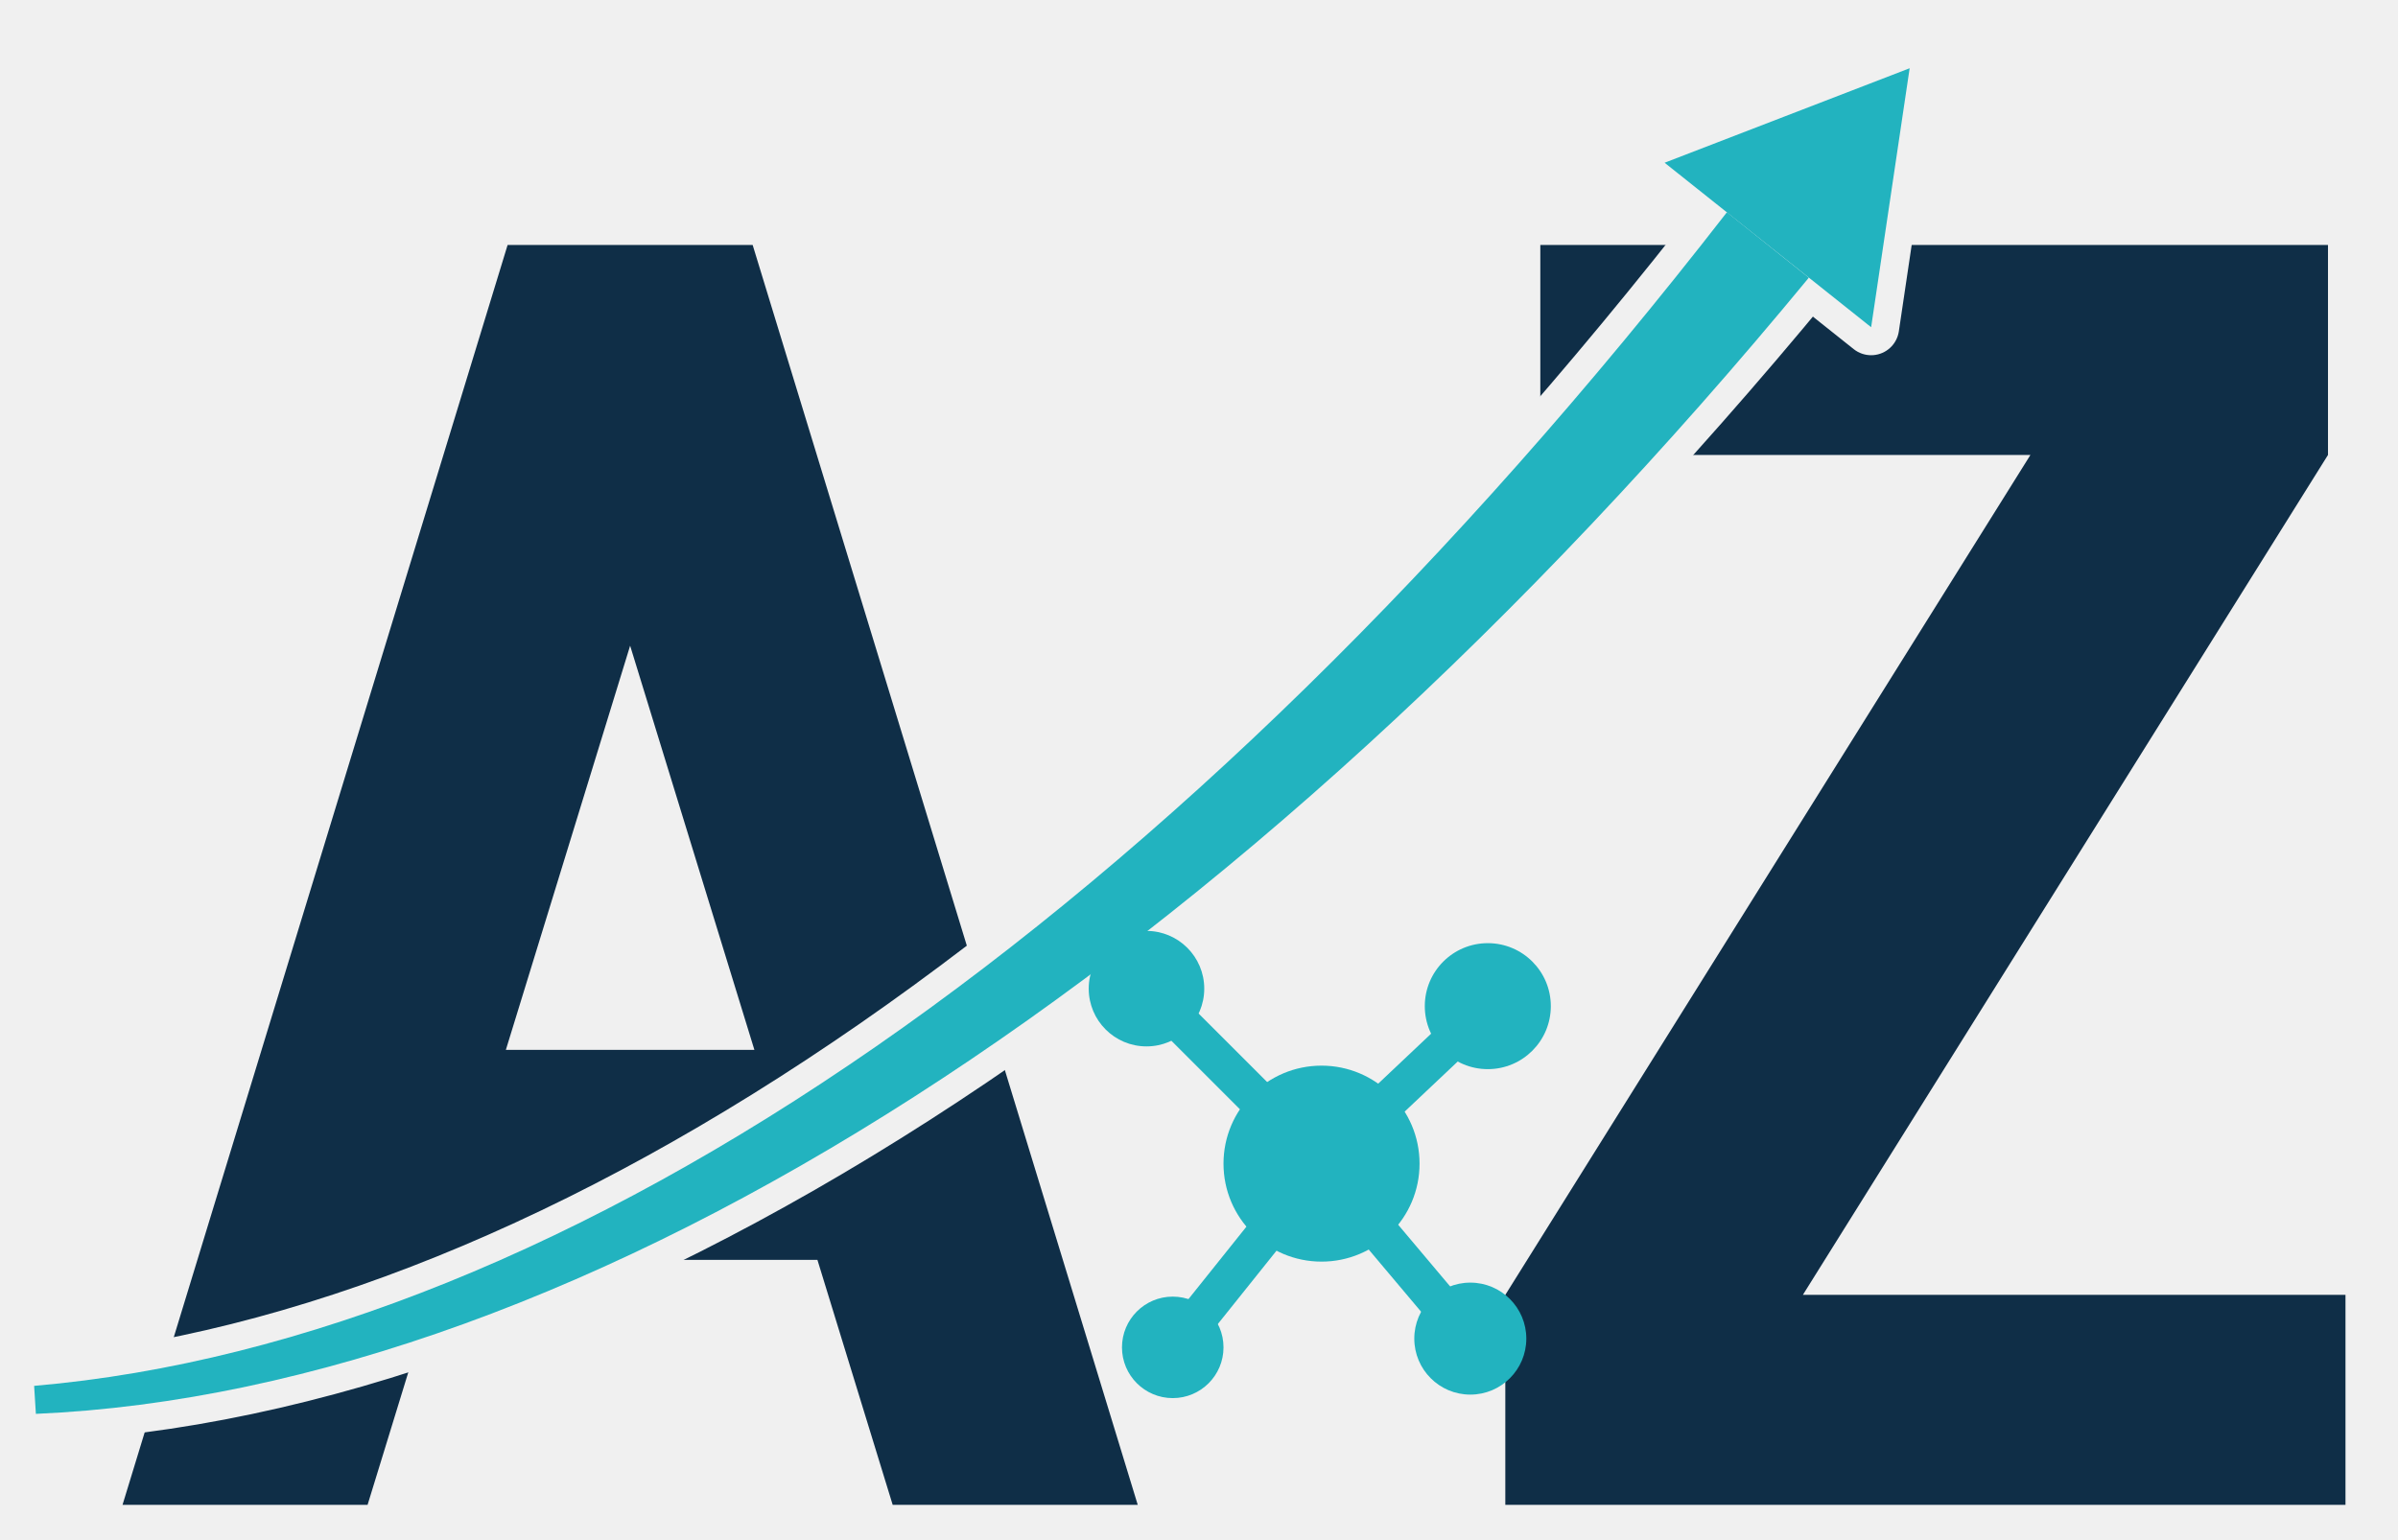
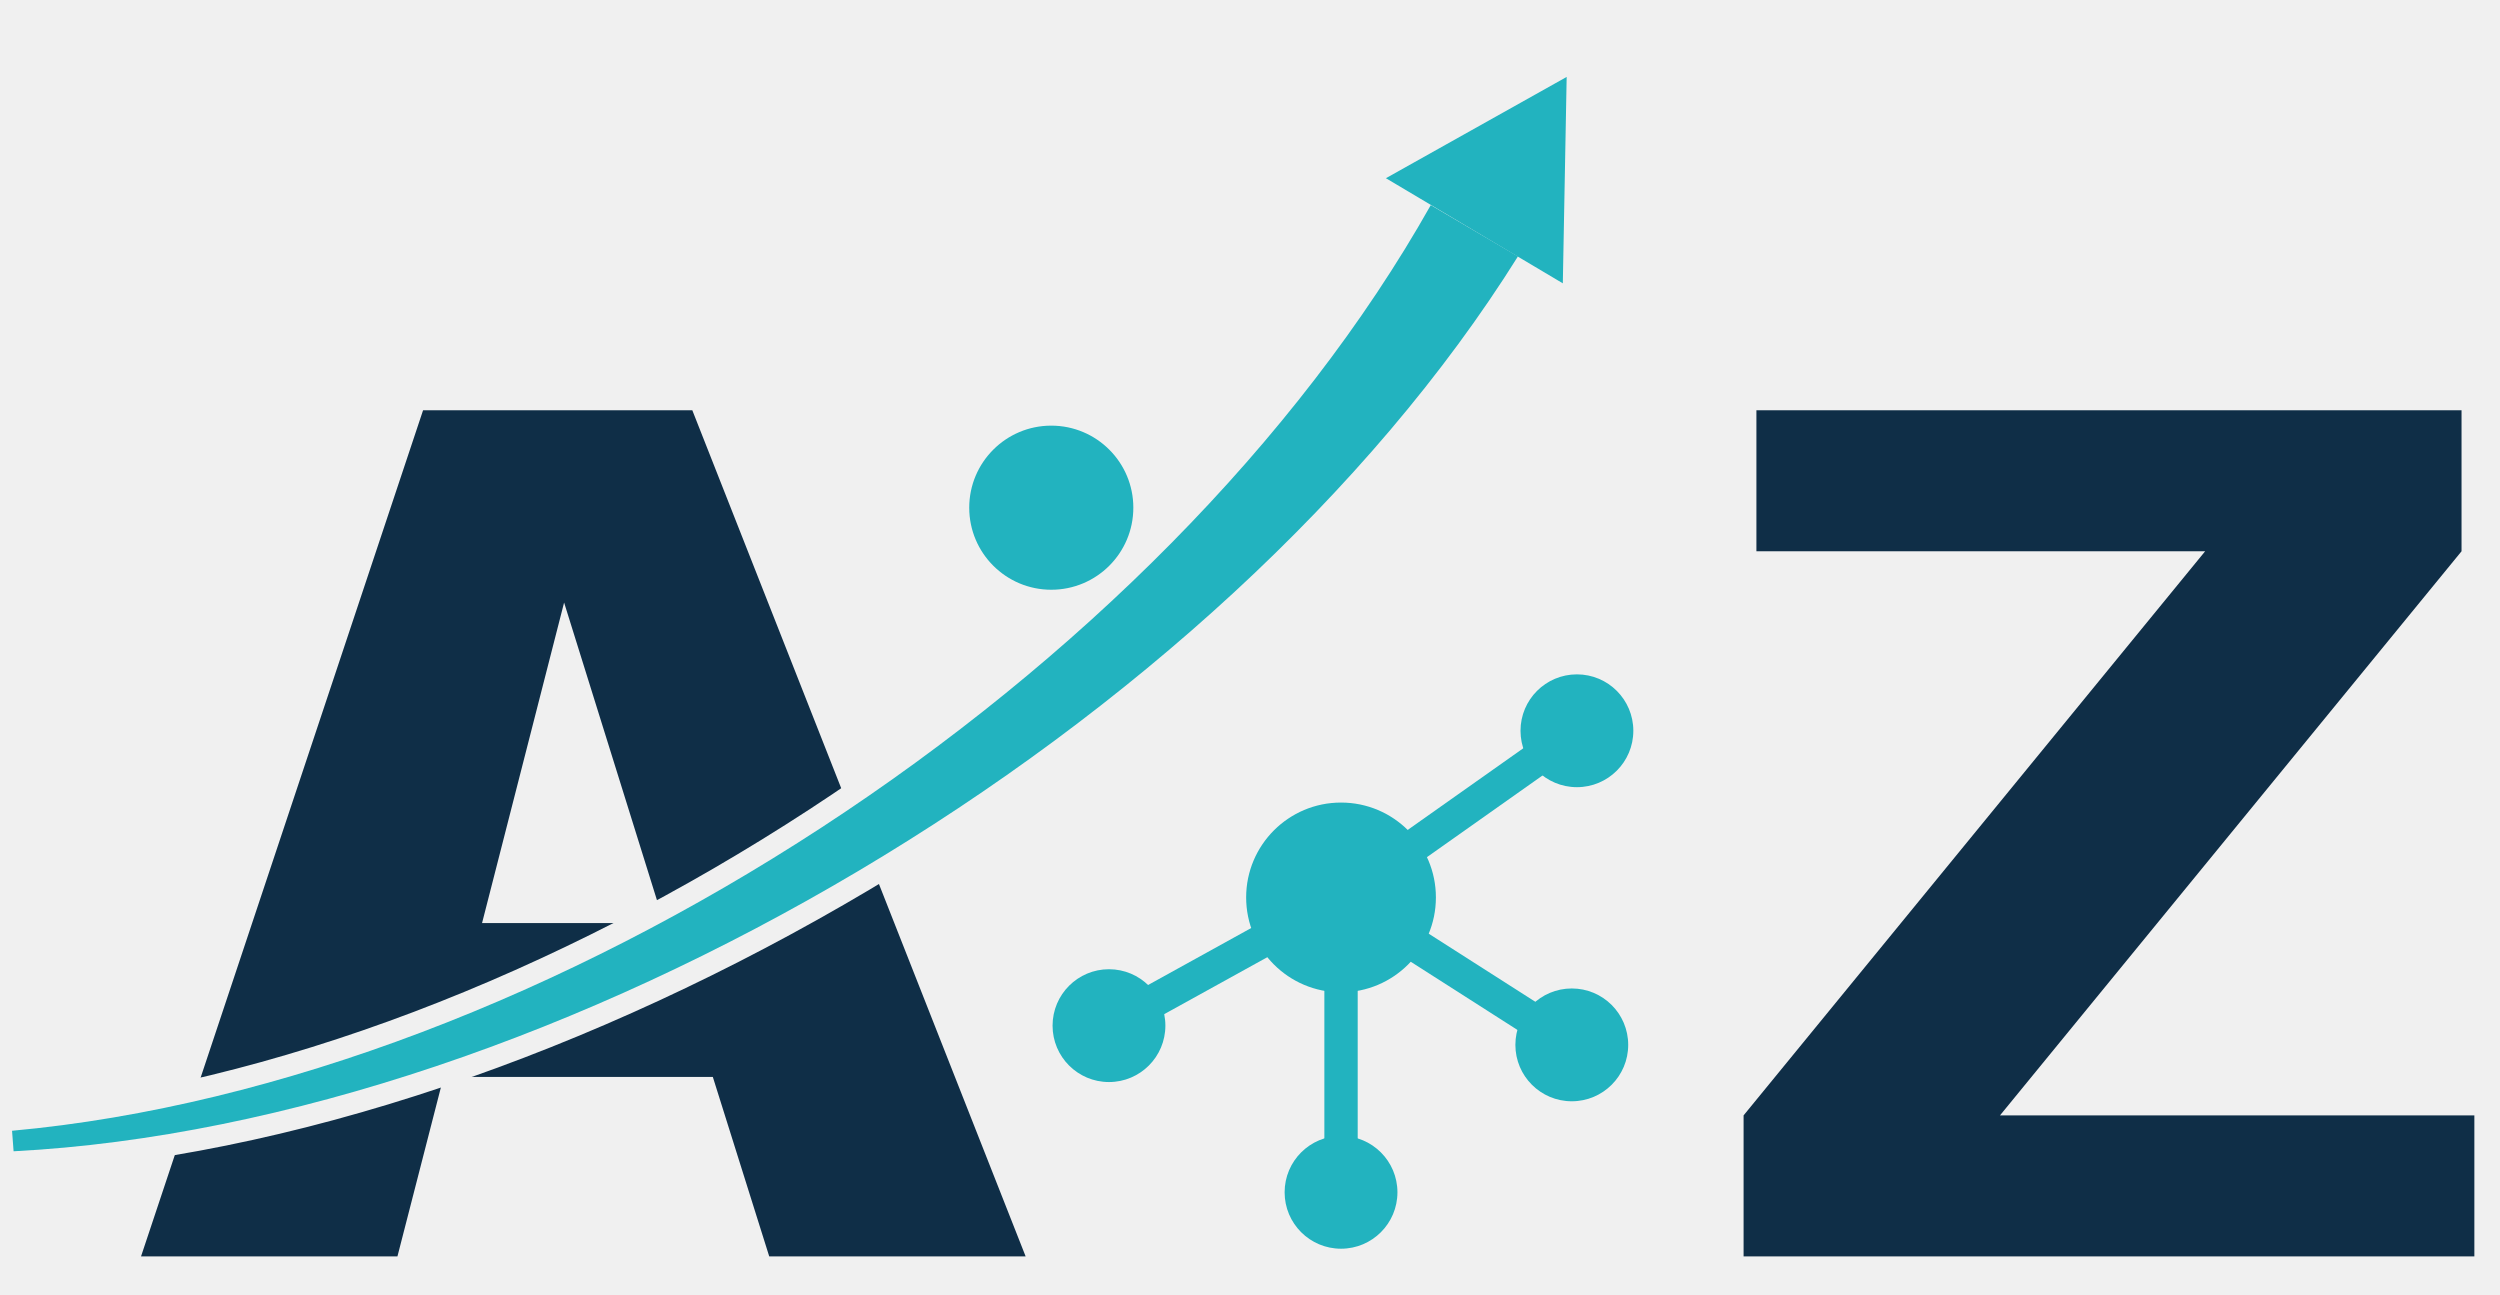
- <svg xmlns="http://www.w3.org/2000/svg" viewBox="-5 0 137 88" role="img" aria-label="A-Z Sarl">
+ <svg xmlns="http://www.w3.org/2000/svg" viewBox="-3 0 195 101" role="img" aria-label="A-Z Sarl">
  <defs>
-     <mask id="azm-c" maskUnits="userSpaceOnUse" x="-5" y="0" width="137" height="88">
-       <rect x="-5" y="0" width="137" height="88" fill="#fff" />
-       <path d="M-3.05 79.2C27.55 76.57 62.31 52.51 93.66 12.13L98.34 15.87C65.69 55.49 28.45 79.43-2.95 80.8Z" fill="#000" stroke="#000" stroke-width="3.2" stroke-linejoin="round" />
-       <path d="M104.1 3.9 90.1 9.3l11.8 9.4Z" fill="#000" stroke="#000" stroke-width="3.2" stroke-linejoin="round" />
+     <mask id="azm-c" maskUnits="userSpaceOnUse" x="-3" y="0" width="195" height="101">
+       <rect x="-3" y="0" width="195" height="101" fill="#fff" />
+       <path d="M-2.06 88.2C39.6 84.4 87.75 53 108.6 16L115.4 20C92.25 57 40.4 87.6-1.94 89.8Z" fill="#000" stroke="#000" stroke-width="3.4" stroke-linejoin="round" />
+       <path d="M119.2 6 105.1 13.9l13.8 8.2Z" fill="#000" stroke="#000" stroke-width="3.4" stroke-linejoin="round" />
    </mask>
  </defs>
  <g fill="#0F2E47" mask="url(#azm-c)">
-     <path fill-rule="evenodd" d="M2 86 24 14h14l22 72H46l-4.3-14H20.3L16 86Zm21.9-26h14.2L31 36.9Z" />
-     <path d="M83 14h45v12L98 74h31v12H81V74l30-48H83Z" />
+     <path fill-rule="evenodd" d="M8 98 30 32h21l26 66H57l-4.4-14H31.6L28 98Zm26.6-26h14.2L41 47Z" />
+     <path d="M134 32h55v11l-36 44h37v11h-57V87l36-44h-35Z" />
  </g>
  <g fill="#22B3BF">
-     <path d="M-3.05 79.2C27.55 76.57 62.31 52.51 93.66 12.13L98.34 15.87C65.69 55.49 28.45 79.43-2.95 80.8Z" />
-     <path d="M104.1 3.9 90.1 9.3l11.8 9.4Z" />
-     <path d="M70.5 66.5 61 57m9.5 9.5 9-8.5m-9 8.5-8 10m8-10 8 9.5" fill="none" stroke="#22B3BF" stroke-width="2.2" stroke-linecap="round" />
-     <circle cx="70.5" cy="66.5" r="5.6" />
-     <circle cx="60.5" cy="56.5" r="3.3" />
-     <circle cx="80" cy="57.5" r="3.6" />
-     <circle cx="62" cy="77" r="2.9" />
-     <circle cx="79" cy="76.5" r="3.2" />
+     <path d="M-2.06 88.2C39.6 84.4 87.75 53 108.6 16L115.4 20C92.25 57 40.4 87.6-1.94 89.8Z" />
+     <path d="M119.2 6 105.1 13.9l13.8 8.2Z" />
+     <circle cx="79" cy="39.6" r="6.4" />
+     <path d="M101.6 70 120 57M101.6 70 119.6 81.5M101.6 70V93M101.6 70 83.5 80" fill="none" stroke="#22B3BF" stroke-width="2.6" stroke-linecap="round" />
+     <circle cx="101.6" cy="70" r="7.4" />
+     <circle cx="120" cy="57" r="4.4" />
+     <circle cx="119.6" cy="81.5" r="4.4" />
+     <circle cx="101.6" cy="93" r="4.4" />
+     <circle cx="83.5" cy="80" r="4.4" />
  </g>
</svg>
